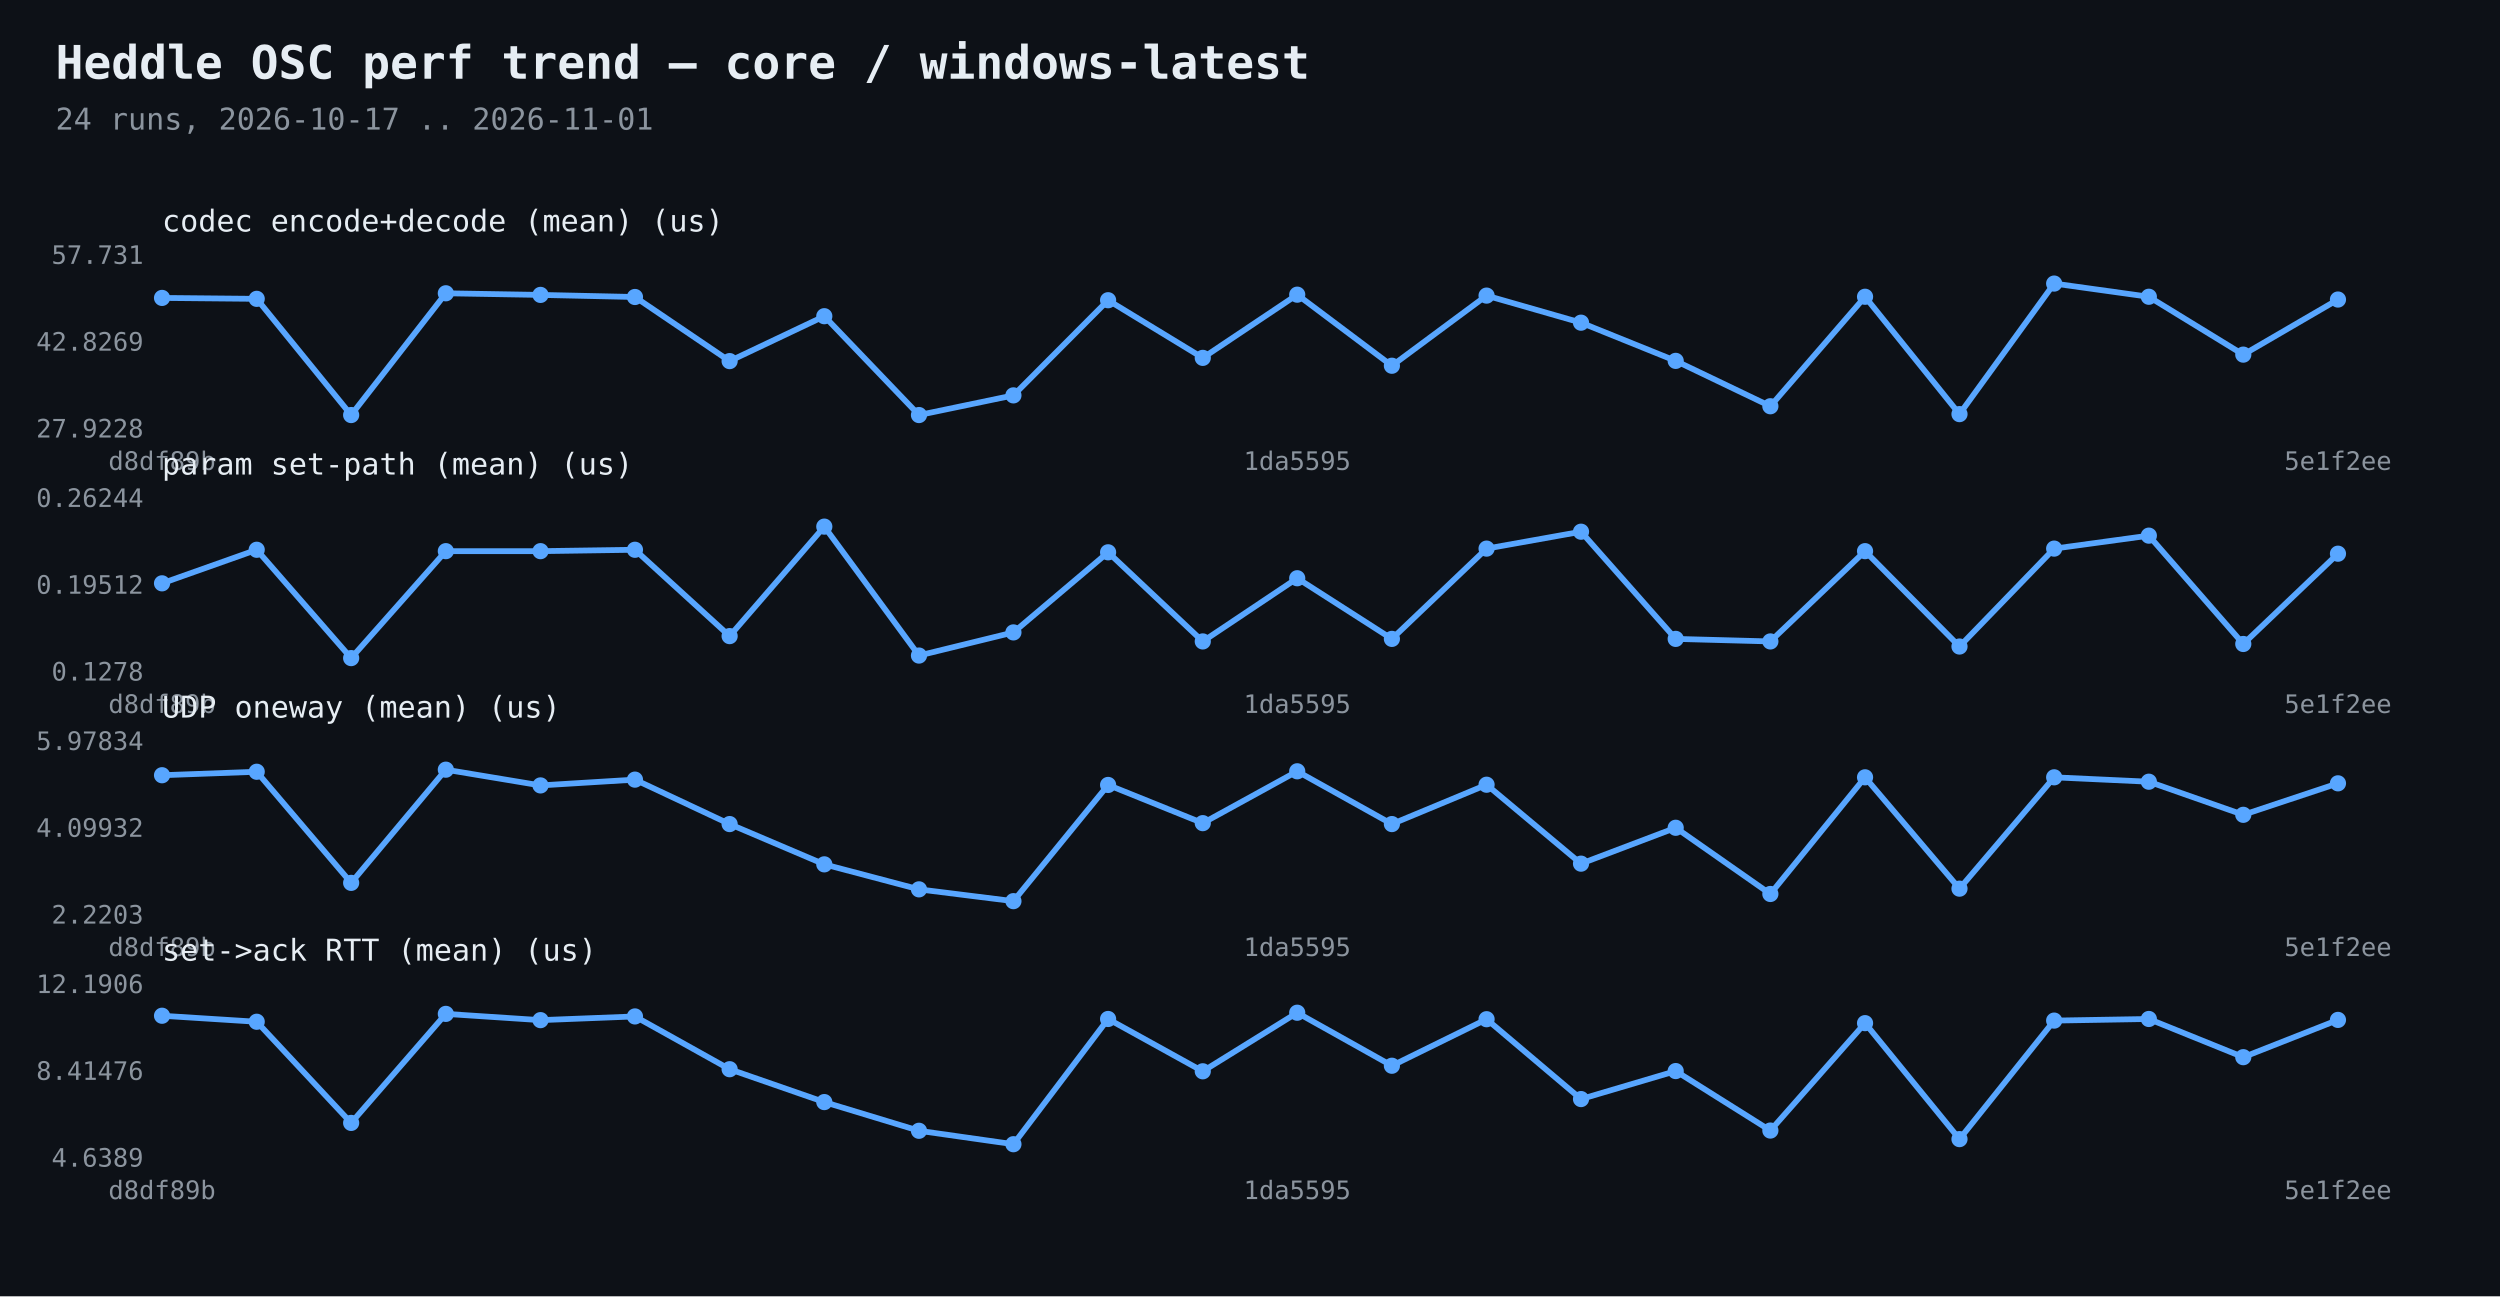
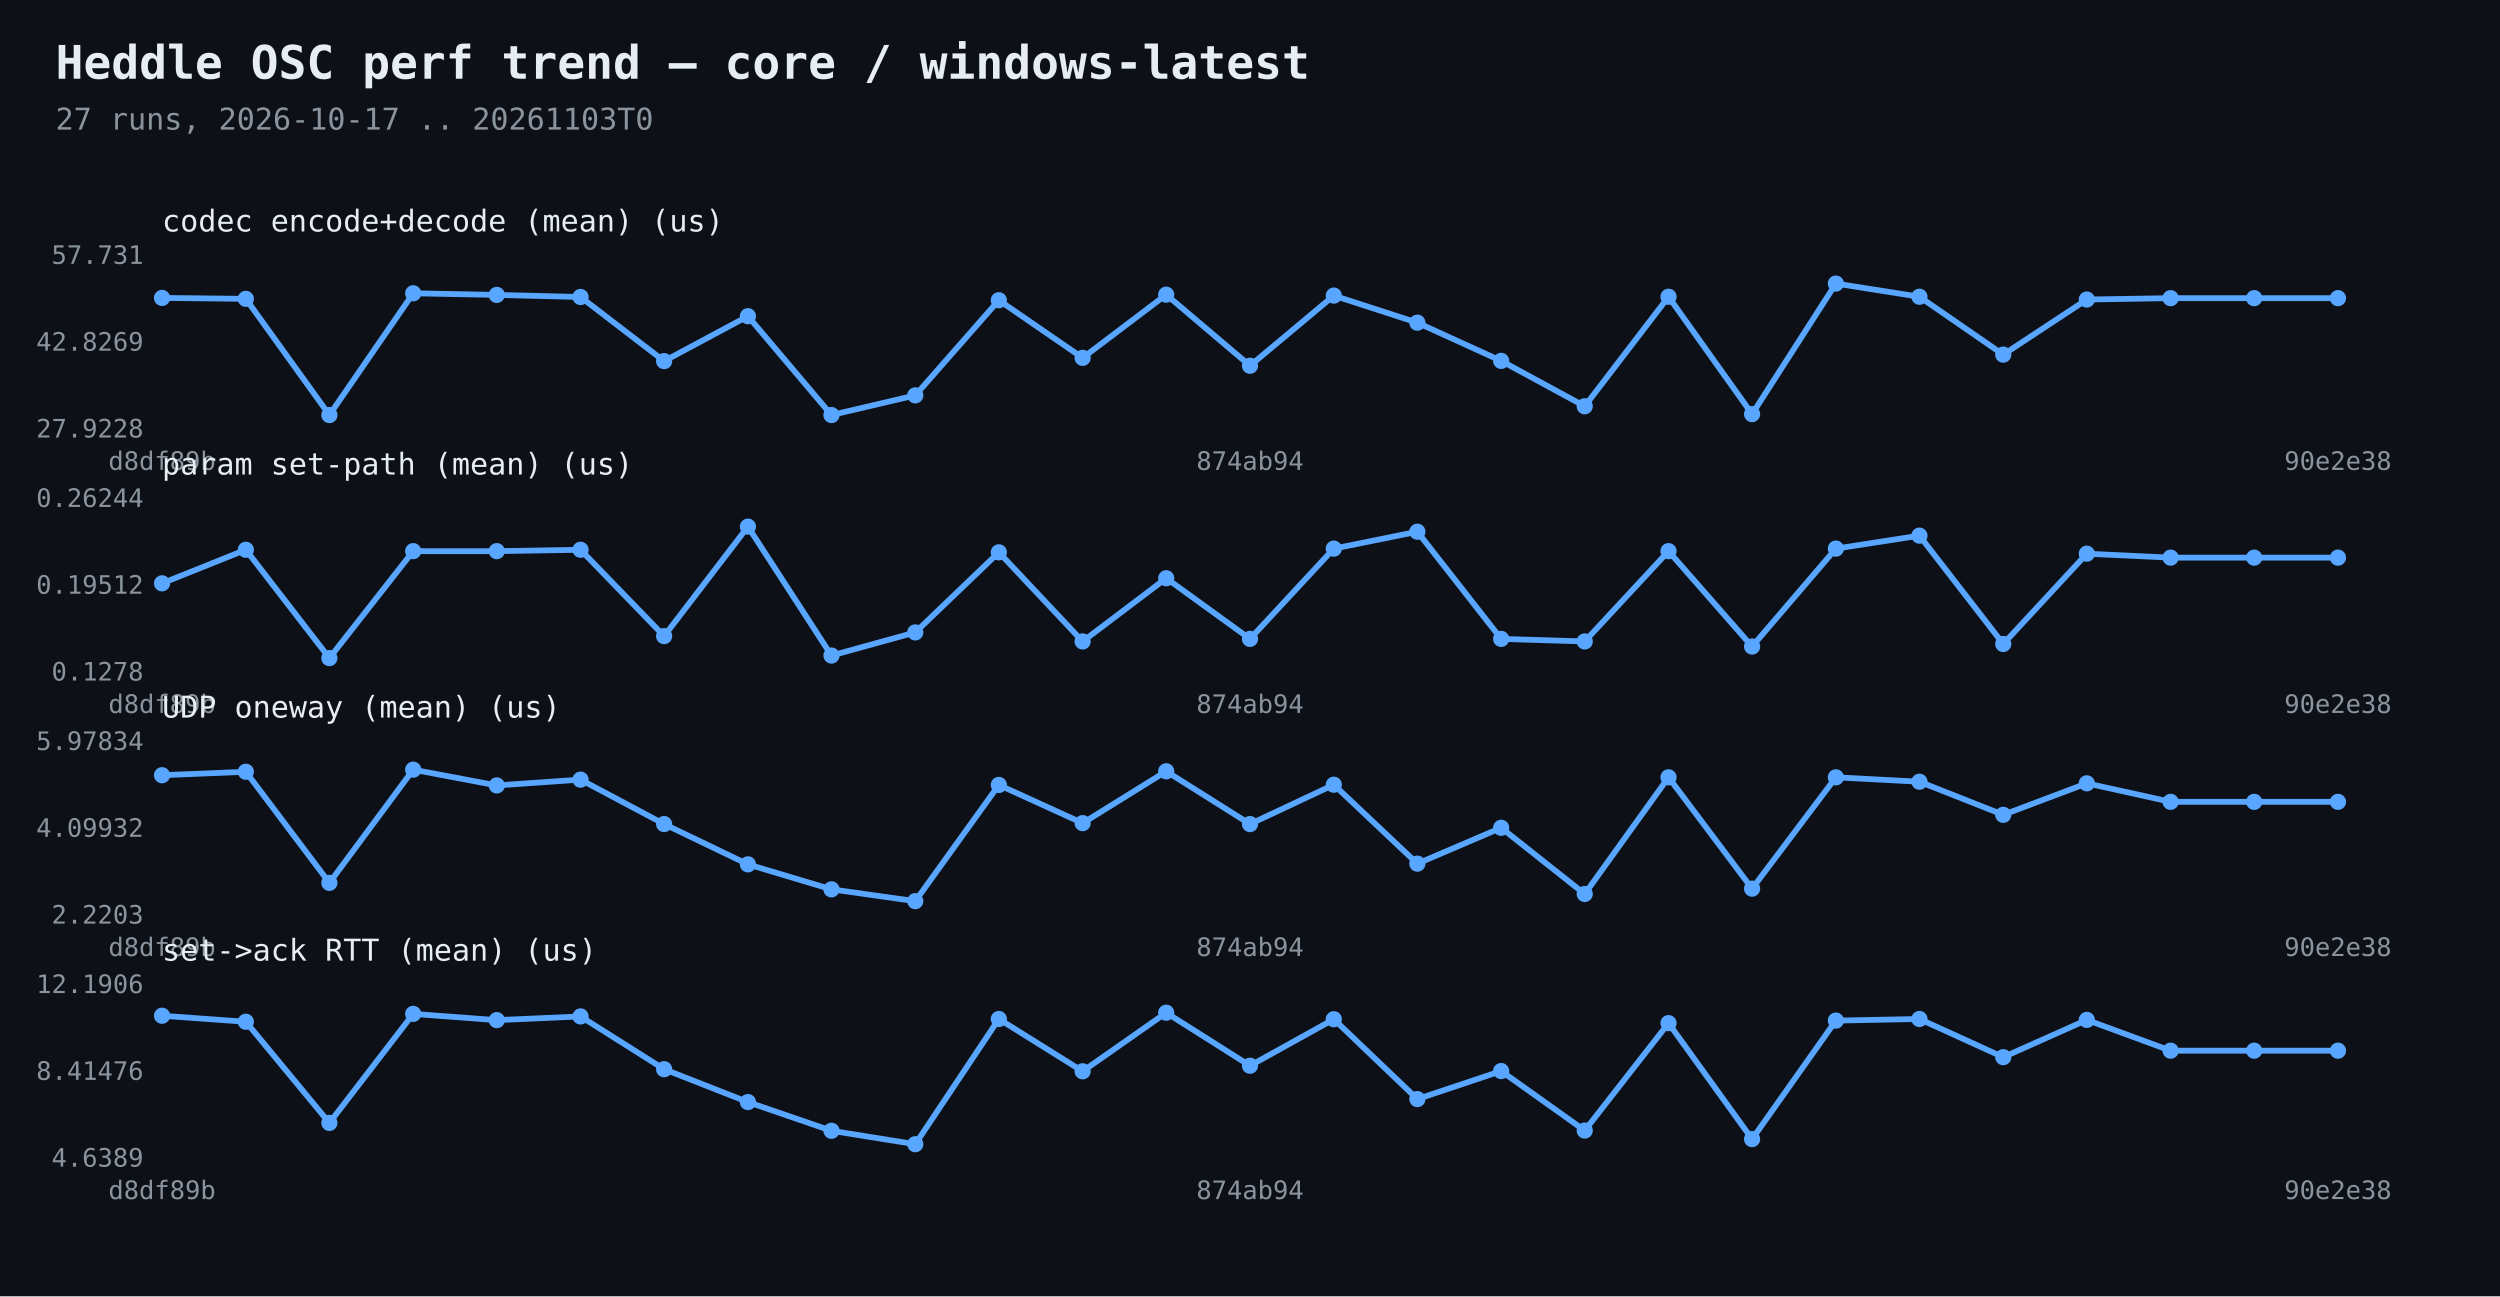
<svg xmlns="http://www.w3.org/2000/svg" width="1080" height="560" viewBox="0 0 1080 560">
  <rect width="1080" height="560" fill="#0d1117" />
  <text x="24" y="34" fill="#e6edf3" font-family="Consolas,monospace" font-size="20" font-weight="bold">Heddle OSC perf trend — core / windows-latest</text>
-   <text x="24" y="56" fill="#8b949e" font-family="Consolas,monospace" font-size="13">24 runs, 2026-10-17 .. 2026-11-01</text>
-   <polyline points="70.0,128.7 110.9,129.1 151.7,179.3 192.6,126.7 233.5,127.4 274.3,128.3 315.2,156.0 356.1,136.6 397.0,179.3 437.8,170.8 478.7,129.7 519.6,154.6 560.4,127.3 601.3,158.0 642.2,127.7 683.0,139.4 723.9,155.9 764.8,175.5 805.7,128.2 846.5,178.9 887.4,122.5 928.3,128.2 969.1,153.2 1010.0,129.4" fill="none" stroke="#58a6ff" stroke-width="2.5" />
+   <text x="24" y="56" fill="#8b949e" font-family="Consolas,monospace" font-size="13">27 runs, 2026-10-17 .. 20261103T0</text>
+   <polyline points="70.0,128.7 106.2,129.1 142.3,179.3 178.5,126.7 214.6,127.4 250.8,128.3 286.9,156.0 323.1,136.6 359.2,179.3 395.4,170.8 431.5,129.7 467.7,154.6 503.8,127.3 540.0,158.0 576.2,127.7 612.3,139.4 648.5,155.9 684.6,175.5 720.8,128.2 756.9,178.9 793.1,122.5 829.2,128.2 865.4,153.2 901.5,129.4 937.7,128.8 973.8,128.8 1010.0,128.8" fill="none" stroke="#58a6ff" stroke-width="2.5" />
  <circle cx="70.0" cy="128.7" r="3.5" fill="#58a6ff" />
-   <circle cx="110.9" cy="129.1" r="3.5" fill="#58a6ff" />
-   <circle cx="151.7" cy="179.3" r="3.5" fill="#58a6ff" />
-   <circle cx="192.6" cy="126.7" r="3.5" fill="#58a6ff" />
-   <circle cx="233.5" cy="127.4" r="3.5" fill="#58a6ff" />
-   <circle cx="274.3" cy="128.3" r="3.5" fill="#58a6ff" />
-   <circle cx="315.2" cy="156.0" r="3.5" fill="#58a6ff" />
-   <circle cx="356.1" cy="136.6" r="3.5" fill="#58a6ff" />
-   <circle cx="397.0" cy="179.3" r="3.5" fill="#58a6ff" />
-   <circle cx="437.8" cy="170.8" r="3.5" fill="#58a6ff" />
-   <circle cx="478.7" cy="129.7" r="3.5" fill="#58a6ff" />
-   <circle cx="519.6" cy="154.6" r="3.5" fill="#58a6ff" />
-   <circle cx="560.4" cy="127.3" r="3.5" fill="#58a6ff" />
-   <circle cx="601.3" cy="158.0" r="3.5" fill="#58a6ff" />
-   <circle cx="642.2" cy="127.7" r="3.5" fill="#58a6ff" />
-   <circle cx="683.0" cy="139.4" r="3.5" fill="#58a6ff" />
-   <circle cx="723.9" cy="155.9" r="3.5" fill="#58a6ff" />
-   <circle cx="764.8" cy="175.5" r="3.5" fill="#58a6ff" />
-   <circle cx="805.7" cy="128.2" r="3.5" fill="#58a6ff" />
-   <circle cx="846.5" cy="178.9" r="3.5" fill="#58a6ff" />
-   <circle cx="887.4" cy="122.5" r="3.5" fill="#58a6ff" />
-   <circle cx="928.3" cy="128.2" r="3.5" fill="#58a6ff" />
-   <circle cx="969.1" cy="153.2" r="3.5" fill="#58a6ff" />
-   <circle cx="1010.0" cy="129.4" r="3.5" fill="#58a6ff" />
+   <circle cx="106.2" cy="129.1" r="3.5" fill="#58a6ff" />
+   <circle cx="142.3" cy="179.3" r="3.5" fill="#58a6ff" />
+   <circle cx="178.5" cy="126.7" r="3.5" fill="#58a6ff" />
+   <circle cx="214.6" cy="127.4" r="3.5" fill="#58a6ff" />
+   <circle cx="250.8" cy="128.3" r="3.5" fill="#58a6ff" />
+   <circle cx="286.9" cy="156.0" r="3.5" fill="#58a6ff" />
+   <circle cx="323.1" cy="136.6" r="3.5" fill="#58a6ff" />
+   <circle cx="359.2" cy="179.3" r="3.5" fill="#58a6ff" />
+   <circle cx="395.4" cy="170.8" r="3.5" fill="#58a6ff" />
+   <circle cx="431.5" cy="129.7" r="3.5" fill="#58a6ff" />
+   <circle cx="467.7" cy="154.6" r="3.5" fill="#58a6ff" />
+   <circle cx="503.8" cy="127.3" r="3.5" fill="#58a6ff" />
+   <circle cx="540.0" cy="158.0" r="3.5" fill="#58a6ff" />
+   <circle cx="576.2" cy="127.7" r="3.5" fill="#58a6ff" />
+   <circle cx="612.3" cy="139.4" r="3.5" fill="#58a6ff" />
+   <circle cx="648.5" cy="155.9" r="3.5" fill="#58a6ff" />
+   <circle cx="684.6" cy="175.5" r="3.5" fill="#58a6ff" />
+   <circle cx="720.8" cy="128.2" r="3.5" fill="#58a6ff" />
+   <circle cx="756.9" cy="178.9" r="3.5" fill="#58a6ff" />
+   <circle cx="793.1" cy="122.5" r="3.5" fill="#58a6ff" />
+   <circle cx="829.2" cy="128.2" r="3.5" fill="#58a6ff" />
+   <circle cx="865.4" cy="153.2" r="3.5" fill="#58a6ff" />
+   <circle cx="901.5" cy="129.4" r="3.5" fill="#58a6ff" />
+   <circle cx="937.7" cy="128.8" r="3.5" fill="#58a6ff" />
+   <circle cx="973.8" cy="128.8" r="3.5" fill="#58a6ff" />
+   <circle cx="1010.0" cy="128.8" r="3.5" fill="#58a6ff" />
  <text x="62" y="189.0" fill="#8b949e" font-family="Consolas,monospace" font-size="11" text-anchor="end">27.9228</text>
  <text x="62" y="151.5" fill="#8b949e" font-family="Consolas,monospace" font-size="11" text-anchor="end">42.8269</text>
  <text x="62" y="114.0" fill="#8b949e" font-family="Consolas,monospace" font-size="11" text-anchor="end">57.731</text>
  <text x="70.0" y="203" fill="#8b949e" font-family="Consolas,monospace" font-size="11" text-anchor="middle">d8df89b</text>
-   <text x="560.4" y="203" fill="#8b949e" font-family="Consolas,monospace" font-size="11" text-anchor="middle">1da5595</text>
-   <text x="1010.0" y="203" fill="#8b949e" font-family="Consolas,monospace" font-size="11" text-anchor="middle">5e1f2ee</text>
+   <text x="540.0" y="203" fill="#8b949e" font-family="Consolas,monospace" font-size="11" text-anchor="middle">874ab94</text>
+   <text x="1010.0" y="203" fill="#8b949e" font-family="Consolas,monospace" font-size="11" text-anchor="middle">90e2e38</text>
  <text x="70" y="100" fill="#e6edf3" font-family="Consolas,monospace" font-size="13">codec encode+decode (mean)  (us)</text>
-   <polyline points="70.0,252.0 110.9,237.5 151.7,284.3 192.6,238.1 233.5,238.1 274.3,237.5 315.2,274.8 356.1,227.5 397.0,283.2 437.8,273.2 478.7,238.6 519.6,277.1 560.4,249.8 601.3,276.0 642.2,237.0 683.0,229.7 723.9,276.0 764.8,277.1 805.7,238.1 846.5,279.3 887.4,237.0 928.3,231.4 969.1,278.2 1010.0,239.2" fill="none" stroke="#58a6ff" stroke-width="2.5" />
+   <polyline points="70.0,252.0 106.2,237.5 142.3,284.3 178.5,238.1 214.6,238.1 250.8,237.5 286.9,274.8 323.1,227.5 359.2,283.2 395.4,273.2 431.5,238.6 467.7,277.1 503.8,249.8 540.0,276.0 576.2,237.0 612.3,229.7 648.5,276.0 684.6,277.1 720.8,238.1 756.9,279.3 793.1,237.0 829.2,231.4 865.4,278.2 901.5,239.2 937.7,240.9 973.8,240.9 1010.0,240.9" fill="none" stroke="#58a6ff" stroke-width="2.5" />
  <circle cx="70.0" cy="252.0" r="3.5" fill="#58a6ff" />
-   <circle cx="110.9" cy="237.5" r="3.5" fill="#58a6ff" />
-   <circle cx="151.7" cy="284.3" r="3.5" fill="#58a6ff" />
-   <circle cx="192.6" cy="238.1" r="3.5" fill="#58a6ff" />
-   <circle cx="233.5" cy="238.1" r="3.5" fill="#58a6ff" />
-   <circle cx="274.3" cy="237.5" r="3.5" fill="#58a6ff" />
-   <circle cx="315.2" cy="274.8" r="3.5" fill="#58a6ff" />
-   <circle cx="356.1" cy="227.5" r="3.5" fill="#58a6ff" />
-   <circle cx="397.0" cy="283.2" r="3.5" fill="#58a6ff" />
-   <circle cx="437.8" cy="273.2" r="3.5" fill="#58a6ff" />
-   <circle cx="478.7" cy="238.6" r="3.5" fill="#58a6ff" />
-   <circle cx="519.6" cy="277.1" r="3.5" fill="#58a6ff" />
-   <circle cx="560.4" cy="249.8" r="3.5" fill="#58a6ff" />
-   <circle cx="601.3" cy="276.0" r="3.5" fill="#58a6ff" />
-   <circle cx="642.2" cy="237.0" r="3.5" fill="#58a6ff" />
-   <circle cx="683.0" cy="229.7" r="3.5" fill="#58a6ff" />
-   <circle cx="723.9" cy="276.0" r="3.5" fill="#58a6ff" />
-   <circle cx="764.8" cy="277.1" r="3.5" fill="#58a6ff" />
-   <circle cx="805.7" cy="238.1" r="3.5" fill="#58a6ff" />
-   <circle cx="846.5" cy="279.3" r="3.5" fill="#58a6ff" />
-   <circle cx="887.4" cy="237.0" r="3.5" fill="#58a6ff" />
-   <circle cx="928.3" cy="231.4" r="3.5" fill="#58a6ff" />
-   <circle cx="969.1" cy="278.2" r="3.5" fill="#58a6ff" />
-   <circle cx="1010.0" cy="239.2" r="3.5" fill="#58a6ff" />
+   <circle cx="106.2" cy="237.5" r="3.5" fill="#58a6ff" />
+   <circle cx="142.3" cy="284.3" r="3.5" fill="#58a6ff" />
+   <circle cx="178.5" cy="238.1" r="3.5" fill="#58a6ff" />
+   <circle cx="214.6" cy="238.1" r="3.5" fill="#58a6ff" />
+   <circle cx="250.8" cy="237.5" r="3.5" fill="#58a6ff" />
+   <circle cx="286.9" cy="274.8" r="3.5" fill="#58a6ff" />
+   <circle cx="323.1" cy="227.5" r="3.5" fill="#58a6ff" />
+   <circle cx="359.2" cy="283.2" r="3.5" fill="#58a6ff" />
+   <circle cx="395.4" cy="273.2" r="3.5" fill="#58a6ff" />
+   <circle cx="431.5" cy="238.6" r="3.5" fill="#58a6ff" />
+   <circle cx="467.7" cy="277.1" r="3.5" fill="#58a6ff" />
+   <circle cx="503.8" cy="249.8" r="3.5" fill="#58a6ff" />
+   <circle cx="540.0" cy="276.0" r="3.5" fill="#58a6ff" />
+   <circle cx="576.2" cy="237.0" r="3.5" fill="#58a6ff" />
+   <circle cx="612.3" cy="229.7" r="3.5" fill="#58a6ff" />
+   <circle cx="648.5" cy="276.0" r="3.5" fill="#58a6ff" />
+   <circle cx="684.6" cy="277.1" r="3.5" fill="#58a6ff" />
+   <circle cx="720.8" cy="238.1" r="3.5" fill="#58a6ff" />
+   <circle cx="756.9" cy="279.3" r="3.5" fill="#58a6ff" />
+   <circle cx="793.1" cy="237.0" r="3.5" fill="#58a6ff" />
+   <circle cx="829.2" cy="231.4" r="3.5" fill="#58a6ff" />
+   <circle cx="865.4" cy="278.2" r="3.5" fill="#58a6ff" />
+   <circle cx="901.5" cy="239.2" r="3.5" fill="#58a6ff" />
+   <circle cx="937.7" cy="240.9" r="3.5" fill="#58a6ff" />
+   <circle cx="973.8" cy="240.9" r="3.5" fill="#58a6ff" />
+   <circle cx="1010.0" cy="240.9" r="3.5" fill="#58a6ff" />
  <text x="62" y="294.0" fill="#8b949e" font-family="Consolas,monospace" font-size="11" text-anchor="end">0.1278</text>
  <text x="62" y="256.5" fill="#8b949e" font-family="Consolas,monospace" font-size="11" text-anchor="end">0.19512</text>
  <text x="62" y="219.0" fill="#8b949e" font-family="Consolas,monospace" font-size="11" text-anchor="end">0.26244</text>
  <text x="70.0" y="308" fill="#8b949e" font-family="Consolas,monospace" font-size="11" text-anchor="middle">d8df89b</text>
-   <text x="560.4" y="308" fill="#8b949e" font-family="Consolas,monospace" font-size="11" text-anchor="middle">1da5595</text>
-   <text x="1010.0" y="308" fill="#8b949e" font-family="Consolas,monospace" font-size="11" text-anchor="middle">5e1f2ee</text>
+   <text x="540.0" y="308" fill="#8b949e" font-family="Consolas,monospace" font-size="11" text-anchor="middle">874ab94</text>
+   <text x="1010.0" y="308" fill="#8b949e" font-family="Consolas,monospace" font-size="11" text-anchor="middle">90e2e38</text>
  <text x="70" y="205" fill="#e6edf3" font-family="Consolas,monospace" font-size="13">param set-path (mean)  (us)</text>
-   <polyline points="70.0,334.9 110.9,333.4 151.7,381.4 192.6,332.5 233.5,339.3 274.3,336.8 315.2,356.0 356.1,373.4 397.0,384.2 437.8,389.3 478.7,339.1 519.6,355.6 560.4,333.2 601.3,356.0 642.2,339.0 683.0,373.1 723.9,357.6 764.8,386.2 805.7,335.8 846.5,383.9 887.4,335.8 928.3,337.7 969.1,352.0 1010.0,338.4" fill="none" stroke="#58a6ff" stroke-width="2.5" />
+   <polyline points="70.0,334.9 106.2,333.4 142.3,381.4 178.5,332.5 214.6,339.3 250.8,336.8 286.9,356.0 323.1,373.4 359.2,384.2 395.4,389.3 431.5,339.1 467.7,355.6 503.8,333.2 540.0,356.0 576.2,339.0 612.3,373.1 648.5,357.6 684.6,386.2 720.8,335.8 756.9,383.9 793.1,335.8 829.2,337.7 865.4,352.0 901.5,338.4 937.7,346.4 973.8,346.4 1010.0,346.4" fill="none" stroke="#58a6ff" stroke-width="2.5" />
  <circle cx="70.0" cy="334.9" r="3.5" fill="#58a6ff" />
-   <circle cx="110.9" cy="333.4" r="3.5" fill="#58a6ff" />
-   <circle cx="151.7" cy="381.4" r="3.5" fill="#58a6ff" />
-   <circle cx="192.6" cy="332.5" r="3.5" fill="#58a6ff" />
-   <circle cx="233.5" cy="339.3" r="3.5" fill="#58a6ff" />
-   <circle cx="274.3" cy="336.8" r="3.5" fill="#58a6ff" />
-   <circle cx="315.2" cy="356.0" r="3.5" fill="#58a6ff" />
-   <circle cx="356.1" cy="373.4" r="3.5" fill="#58a6ff" />
-   <circle cx="397.0" cy="384.2" r="3.5" fill="#58a6ff" />
-   <circle cx="437.8" cy="389.3" r="3.5" fill="#58a6ff" />
-   <circle cx="478.7" cy="339.1" r="3.5" fill="#58a6ff" />
-   <circle cx="519.6" cy="355.6" r="3.5" fill="#58a6ff" />
-   <circle cx="560.4" cy="333.2" r="3.5" fill="#58a6ff" />
-   <circle cx="601.3" cy="356.0" r="3.5" fill="#58a6ff" />
-   <circle cx="642.2" cy="339.0" r="3.5" fill="#58a6ff" />
-   <circle cx="683.0" cy="373.1" r="3.5" fill="#58a6ff" />
-   <circle cx="723.9" cy="357.6" r="3.5" fill="#58a6ff" />
-   <circle cx="764.8" cy="386.2" r="3.5" fill="#58a6ff" />
-   <circle cx="805.7" cy="335.8" r="3.5" fill="#58a6ff" />
-   <circle cx="846.5" cy="383.9" r="3.5" fill="#58a6ff" />
-   <circle cx="887.4" cy="335.8" r="3.5" fill="#58a6ff" />
-   <circle cx="928.3" cy="337.7" r="3.5" fill="#58a6ff" />
-   <circle cx="969.1" cy="352.0" r="3.5" fill="#58a6ff" />
-   <circle cx="1010.0" cy="338.4" r="3.5" fill="#58a6ff" />
+   <circle cx="106.2" cy="333.4" r="3.5" fill="#58a6ff" />
+   <circle cx="142.3" cy="381.4" r="3.5" fill="#58a6ff" />
+   <circle cx="178.5" cy="332.5" r="3.5" fill="#58a6ff" />
+   <circle cx="214.6" cy="339.3" r="3.5" fill="#58a6ff" />
+   <circle cx="250.8" cy="336.8" r="3.5" fill="#58a6ff" />
+   <circle cx="286.9" cy="356.0" r="3.5" fill="#58a6ff" />
+   <circle cx="323.1" cy="373.4" r="3.5" fill="#58a6ff" />
+   <circle cx="359.2" cy="384.2" r="3.5" fill="#58a6ff" />
+   <circle cx="395.4" cy="389.3" r="3.5" fill="#58a6ff" />
+   <circle cx="431.5" cy="339.1" r="3.5" fill="#58a6ff" />
+   <circle cx="467.7" cy="355.6" r="3.5" fill="#58a6ff" />
+   <circle cx="503.8" cy="333.2" r="3.5" fill="#58a6ff" />
+   <circle cx="540.0" cy="356.0" r="3.5" fill="#58a6ff" />
+   <circle cx="576.2" cy="339.0" r="3.5" fill="#58a6ff" />
+   <circle cx="612.3" cy="373.1" r="3.5" fill="#58a6ff" />
+   <circle cx="648.5" cy="357.6" r="3.5" fill="#58a6ff" />
+   <circle cx="684.6" cy="386.2" r="3.5" fill="#58a6ff" />
+   <circle cx="720.8" cy="335.8" r="3.5" fill="#58a6ff" />
+   <circle cx="756.9" cy="383.9" r="3.5" fill="#58a6ff" />
+   <circle cx="793.1" cy="335.8" r="3.5" fill="#58a6ff" />
+   <circle cx="829.2" cy="337.7" r="3.5" fill="#58a6ff" />
+   <circle cx="865.4" cy="352.0" r="3.5" fill="#58a6ff" />
+   <circle cx="901.5" cy="338.4" r="3.5" fill="#58a6ff" />
+   <circle cx="937.7" cy="346.4" r="3.5" fill="#58a6ff" />
+   <circle cx="973.8" cy="346.4" r="3.5" fill="#58a6ff" />
+   <circle cx="1010.0" cy="346.4" r="3.5" fill="#58a6ff" />
  <text x="62" y="399.0" fill="#8b949e" font-family="Consolas,monospace" font-size="11" text-anchor="end">2.2203</text>
  <text x="62" y="361.5" fill="#8b949e" font-family="Consolas,monospace" font-size="11" text-anchor="end">4.09932</text>
  <text x="62" y="324.0" fill="#8b949e" font-family="Consolas,monospace" font-size="11" text-anchor="end">5.97834</text>
  <text x="70.0" y="413" fill="#8b949e" font-family="Consolas,monospace" font-size="11" text-anchor="middle">d8df89b</text>
-   <text x="560.4" y="413" fill="#8b949e" font-family="Consolas,monospace" font-size="11" text-anchor="middle">1da5595</text>
-   <text x="1010.0" y="413" fill="#8b949e" font-family="Consolas,monospace" font-size="11" text-anchor="middle">5e1f2ee</text>
+   <text x="540.0" y="413" fill="#8b949e" font-family="Consolas,monospace" font-size="11" text-anchor="middle">874ab94</text>
+   <text x="1010.0" y="413" fill="#8b949e" font-family="Consolas,monospace" font-size="11" text-anchor="middle">90e2e38</text>
  <text x="70" y="310" fill="#e6edf3" font-family="Consolas,monospace" font-size="13">UDP oneway (mean)  (us)</text>
-   <polyline points="70.0,438.8 110.9,441.4 151.7,485.1 192.6,438.0 233.5,440.7 274.3,439.1 315.2,461.9 356.1,476.1 397.0,488.5 437.8,494.3 478.7,440.2 519.6,462.8 560.4,437.5 601.3,460.4 642.2,440.3 683.0,474.8 723.9,462.7 764.8,488.4 805.7,442.0 846.5,492.1 887.4,440.9 928.3,440.2 969.1,456.7 1010.0,440.6" fill="none" stroke="#58a6ff" stroke-width="2.5" />
+   <polyline points="70.0,438.8 106.2,441.4 142.3,485.1 178.5,438.0 214.6,440.7 250.8,439.1 286.9,461.9 323.1,476.1 359.2,488.5 395.4,494.3 431.5,440.2 467.7,462.8 503.8,437.5 540.0,460.4 576.2,440.3 612.3,474.8 648.5,462.7 684.6,488.4 720.8,442.0 756.9,492.1 793.1,440.9 829.2,440.2 865.4,456.7 901.5,440.6 937.7,453.9 973.8,453.9 1010.0,453.9" fill="none" stroke="#58a6ff" stroke-width="2.5" />
  <circle cx="70.0" cy="438.8" r="3.5" fill="#58a6ff" />
-   <circle cx="110.9" cy="441.4" r="3.5" fill="#58a6ff" />
-   <circle cx="151.7" cy="485.1" r="3.5" fill="#58a6ff" />
-   <circle cx="192.6" cy="438.0" r="3.5" fill="#58a6ff" />
-   <circle cx="233.5" cy="440.7" r="3.5" fill="#58a6ff" />
-   <circle cx="274.3" cy="439.1" r="3.5" fill="#58a6ff" />
-   <circle cx="315.2" cy="461.9" r="3.5" fill="#58a6ff" />
-   <circle cx="356.1" cy="476.1" r="3.5" fill="#58a6ff" />
-   <circle cx="397.0" cy="488.5" r="3.5" fill="#58a6ff" />
-   <circle cx="437.8" cy="494.3" r="3.5" fill="#58a6ff" />
-   <circle cx="478.7" cy="440.2" r="3.5" fill="#58a6ff" />
-   <circle cx="519.6" cy="462.8" r="3.5" fill="#58a6ff" />
-   <circle cx="560.4" cy="437.5" r="3.5" fill="#58a6ff" />
-   <circle cx="601.3" cy="460.4" r="3.5" fill="#58a6ff" />
-   <circle cx="642.2" cy="440.3" r="3.5" fill="#58a6ff" />
-   <circle cx="683.0" cy="474.8" r="3.5" fill="#58a6ff" />
-   <circle cx="723.9" cy="462.7" r="3.5" fill="#58a6ff" />
-   <circle cx="764.8" cy="488.4" r="3.5" fill="#58a6ff" />
-   <circle cx="805.7" cy="442.0" r="3.5" fill="#58a6ff" />
-   <circle cx="846.5" cy="492.1" r="3.5" fill="#58a6ff" />
-   <circle cx="887.4" cy="440.9" r="3.5" fill="#58a6ff" />
-   <circle cx="928.3" cy="440.2" r="3.5" fill="#58a6ff" />
-   <circle cx="969.1" cy="456.7" r="3.5" fill="#58a6ff" />
-   <circle cx="1010.0" cy="440.6" r="3.5" fill="#58a6ff" />
+   <circle cx="106.2" cy="441.4" r="3.5" fill="#58a6ff" />
+   <circle cx="142.3" cy="485.1" r="3.5" fill="#58a6ff" />
+   <circle cx="178.5" cy="438.0" r="3.5" fill="#58a6ff" />
+   <circle cx="214.6" cy="440.7" r="3.5" fill="#58a6ff" />
+   <circle cx="250.8" cy="439.1" r="3.5" fill="#58a6ff" />
+   <circle cx="286.9" cy="461.9" r="3.5" fill="#58a6ff" />
+   <circle cx="323.1" cy="476.1" r="3.5" fill="#58a6ff" />
+   <circle cx="359.2" cy="488.5" r="3.5" fill="#58a6ff" />
+   <circle cx="395.4" cy="494.3" r="3.5" fill="#58a6ff" />
+   <circle cx="431.5" cy="440.2" r="3.5" fill="#58a6ff" />
+   <circle cx="467.7" cy="462.8" r="3.5" fill="#58a6ff" />
+   <circle cx="503.8" cy="437.5" r="3.5" fill="#58a6ff" />
+   <circle cx="540.0" cy="460.4" r="3.5" fill="#58a6ff" />
+   <circle cx="576.2" cy="440.3" r="3.5" fill="#58a6ff" />
+   <circle cx="612.3" cy="474.8" r="3.5" fill="#58a6ff" />
+   <circle cx="648.5" cy="462.7" r="3.5" fill="#58a6ff" />
+   <circle cx="684.6" cy="488.4" r="3.5" fill="#58a6ff" />
+   <circle cx="720.8" cy="442.0" r="3.5" fill="#58a6ff" />
+   <circle cx="756.9" cy="492.1" r="3.5" fill="#58a6ff" />
+   <circle cx="793.1" cy="440.9" r="3.5" fill="#58a6ff" />
+   <circle cx="829.2" cy="440.2" r="3.5" fill="#58a6ff" />
+   <circle cx="865.4" cy="456.7" r="3.5" fill="#58a6ff" />
+   <circle cx="901.5" cy="440.6" r="3.5" fill="#58a6ff" />
+   <circle cx="937.7" cy="453.9" r="3.5" fill="#58a6ff" />
+   <circle cx="973.8" cy="453.9" r="3.5" fill="#58a6ff" />
+   <circle cx="1010.0" cy="453.9" r="3.5" fill="#58a6ff" />
  <text x="62" y="504.0" fill="#8b949e" font-family="Consolas,monospace" font-size="11" text-anchor="end">4.6389</text>
  <text x="62" y="466.5" fill="#8b949e" font-family="Consolas,monospace" font-size="11" text-anchor="end">8.41476</text>
  <text x="62" y="429.0" fill="#8b949e" font-family="Consolas,monospace" font-size="11" text-anchor="end">12.1906</text>
  <text x="70.0" y="518" fill="#8b949e" font-family="Consolas,monospace" font-size="11" text-anchor="middle">d8df89b</text>
-   <text x="560.4" y="518" fill="#8b949e" font-family="Consolas,monospace" font-size="11" text-anchor="middle">1da5595</text>
-   <text x="1010.0" y="518" fill="#8b949e" font-family="Consolas,monospace" font-size="11" text-anchor="middle">5e1f2ee</text>
+   <text x="540.0" y="518" fill="#8b949e" font-family="Consolas,monospace" font-size="11" text-anchor="middle">874ab94</text>
+   <text x="1010.0" y="518" fill="#8b949e" font-family="Consolas,monospace" font-size="11" text-anchor="middle">90e2e38</text>
  <text x="70" y="415" fill="#e6edf3" font-family="Consolas,monospace" font-size="13">set-&gt;ack RTT (mean)  (us)</text>
</svg>
